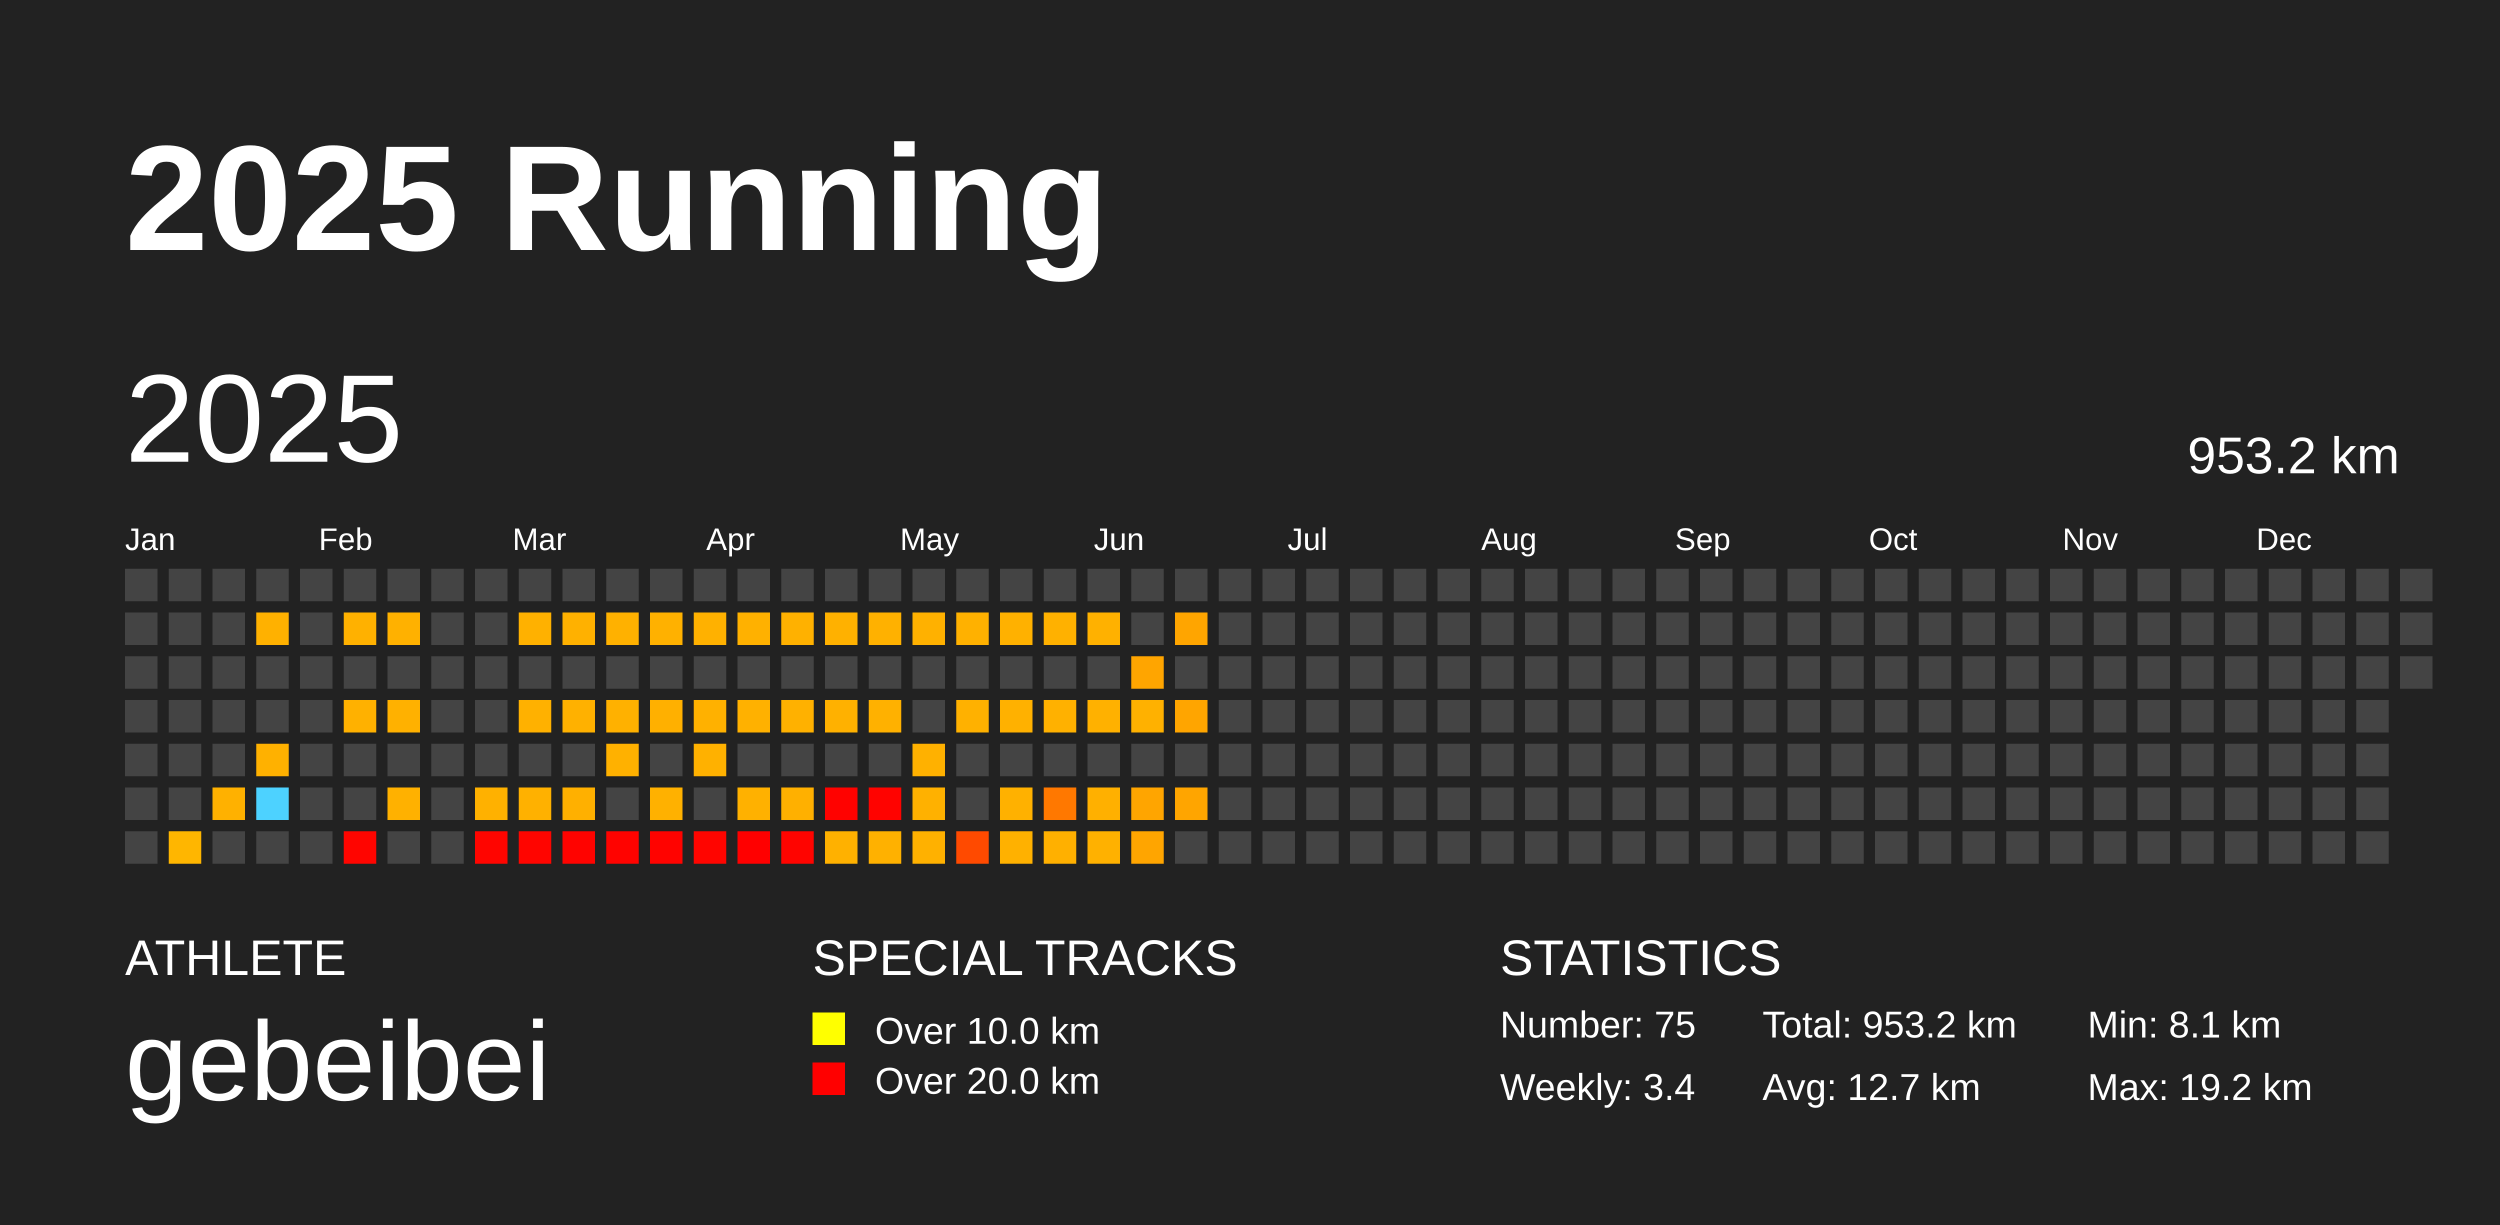
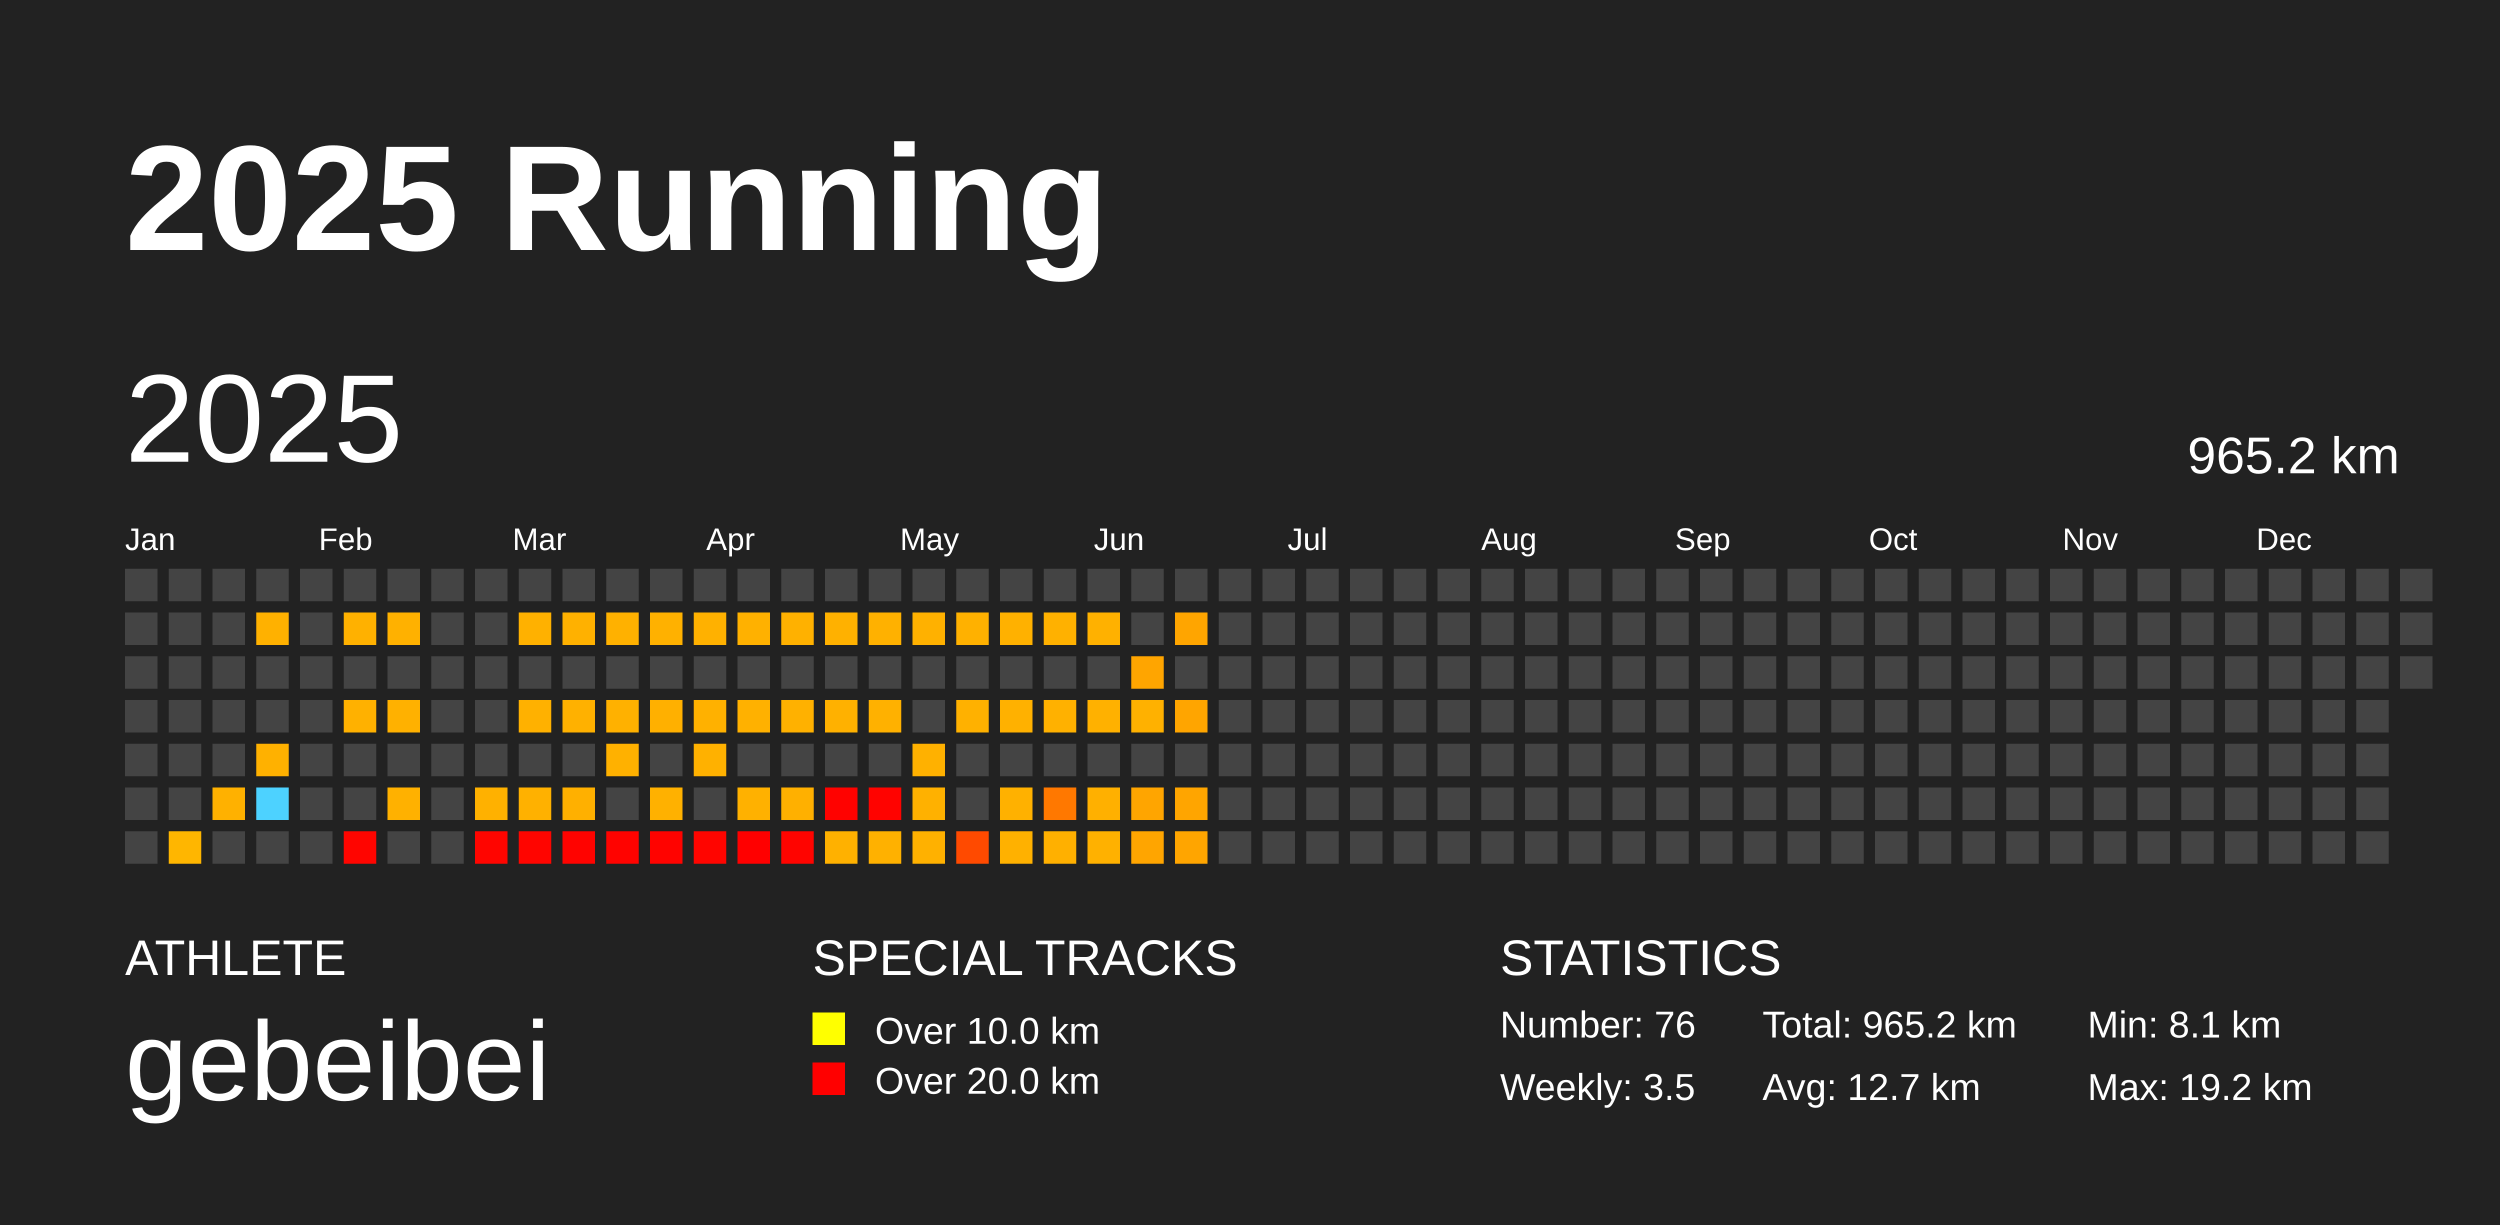
<svg xmlns="http://www.w3.org/2000/svg" baseProfile="full" height="98mm" version="1.1" viewBox="0,0,200,98" width="200mm">
  <defs />
  <rect fill="#222222" height="98" width="200" x="0" y="0" />
  <text fill="#FFFFFF" style="font-size:12px; font-family:Arial; font-weight:bold;" x="10" y="20">2025 Running</text>
  <text fill="#FFFFFF" style="font-size:4px; font-family:Arial" x="10" y="78">ATHLETE</text>
  <text fill="#FFFFFF" style="font-size:9px; font-family:Arial" x="10" y="88">gebeibei</text>
  <text fill="#FFFFFF" style="font-size:4px; font-family:Arial" x="65" y="78">SPECIAL TRACKS</text>
  <rect fill="yellow" height="2.6" width="2.6" x="65" y="81" />
  <text fill="#FFFFFF" style="font-size:3px; font-family:Arial" x="70" y="83.5">Over 10.0 km</text>
  <rect fill="red" height="2.6" width="2.6" x="65" y="85" />
  <text fill="#FFFFFF" style="font-size:3px; font-family:Arial" x="70" y="87.5">Over 20.0 km</text>
  <text fill="#FFFFFF" style="font-size:4px; font-family:Arial" x="120" y="78">STATISTICS</text>
-   <text fill="#FFFFFF" style="font-size:3px; font-family:Arial" x="120" y="83">Number: 75</text>
-   <text fill="#FFFFFF" style="font-size:3px; font-family:Arial" x="120" y="88">Weekly: 3.4</text>
-   <text fill="#FFFFFF" style="font-size:3px; font-family:Arial" x="141" y="83">Total: 953.2 km</text>
+   <text fill="#FFFFFF" style="font-size:3px; font-family:Arial" x="120" y="83">Number: 76</text>
+   <text fill="#FFFFFF" style="font-size:3px; font-family:Arial" x="120" y="88">Weekly: 3.5</text>
+   <text fill="#FFFFFF" style="font-size:3px; font-family:Arial" x="141" y="83">Total: 965.2 km</text>
  <text fill="#FFFFFF" style="font-size:3px; font-family:Arial" x="141" y="88">Avg: 12.7 km</text>
  <text fill="#FFFFFF" style="font-size:3px; font-family:Arial" x="167" y="83">Min: 8.1 km</text>
  <text fill="#FFFFFF" style="font-size:3px; font-family:Arial" x="167" y="88">Max: 19.2 km</text>
  <text dominant-baseline="hanging" fill="#FFFFFF" style="font-size:10.0px; font-family:Arial;" x="10" y="30">2025</text>
-   <text dominant-baseline="hanging" fill="#FFFFFF" style="font-size:4.125px; font-family:Arial;" x="175" y="35">953.2 km</text>
+   <text dominant-baseline="hanging" fill="#FFFFFF" style="font-size:4.125px; font-family:Arial;" x="175" y="35">965.2 km</text>
  <text fill="#FFFFFF" style="font-size:2.5px; font-family:Arial" x="10.0" y="44">Jan</text>
  <text fill="#FFFFFF" style="font-size:2.5px; font-family:Arial" x="25.5" y="44">Feb</text>
  <text fill="#FFFFFF" style="font-size:2.5px; font-family:Arial" x="41.0" y="44">Mar</text>
  <text fill="#FFFFFF" style="font-size:2.5px; font-family:Arial" x="56.5" y="44">Apr</text>
  <text fill="#FFFFFF" style="font-size:2.5px; font-family:Arial" x="72.0" y="44">May</text>
  <text fill="#FFFFFF" style="font-size:2.5px; font-family:Arial" x="87.5" y="44">Jun</text>
  <text fill="#FFFFFF" style="font-size:2.5px; font-family:Arial" x="103.0" y="44">Jul</text>
  <text fill="#FFFFFF" style="font-size:2.5px; font-family:Arial" x="118.5" y="44">Aug</text>
  <text fill="#FFFFFF" style="font-size:2.5px; font-family:Arial" x="134.0" y="44">Sep</text>
  <text fill="#FFFFFF" style="font-size:2.5px; font-family:Arial" x="149.5" y="44">Oct</text>
  <text fill="#FFFFFF" style="font-size:2.5px; font-family:Arial" x="165.0" y="44">Nov</text>
  <text fill="#FFFFFF" style="font-size:2.5px; font-family:Arial" x="180.5" y="44">Dec</text>
  <rect fill="#444444" height="2.6" width="2.6" x="10.0" y="45.5" />
  <rect fill="#444444" height="2.6" width="2.6" x="10.0" y="49.0" />
  <rect fill="#444444" height="2.6" width="2.6" x="10.0" y="52.5" />
  <rect fill="#444444" height="2.6" width="2.6" x="10.0" y="56.0" />
  <rect fill="#444444" height="2.6" width="2.6" x="10.0" y="59.5" />
  <rect fill="#444444" height="2.6" width="2.6" x="10.0" y="63.0" />
  <rect fill="#444444" height="2.6" width="2.6" x="10.0" y="66.5" />
  <rect fill="#444444" height="2.6" width="2.6" x="13.5" y="45.5" />
  <rect fill="#444444" height="2.6" width="2.6" x="13.5" y="49.0" />
  <rect fill="#444444" height="2.6" width="2.6" x="13.5" y="52.5" />
  <rect fill="#444444" height="2.6" width="2.6" x="13.5" y="56.0" />
  <rect fill="#444444" height="2.6" width="2.6" x="13.5" y="59.5" />
  <rect fill="#444444" height="2.6" width="2.6" x="13.5" y="63.0" />
  <rect fill="#ffb600" height="2.6" width="2.6" x="13.5" y="66.5" />
  <rect fill="#444444" height="2.6" width="2.6" x="17.0" y="45.5" />
  <rect fill="#444444" height="2.6" width="2.6" x="17.0" y="49.0" />
  <rect fill="#444444" height="2.6" width="2.6" x="17.0" y="52.5" />
  <rect fill="#444444" height="2.6" width="2.6" x="17.0" y="56.0" />
  <rect fill="#444444" height="2.6" width="2.6" x="17.0" y="59.5" />
  <rect fill="#ffb100" height="2.6" width="2.6" x="17.0" y="63.0" />
  <rect fill="#444444" height="2.6" width="2.6" x="17.0" y="66.5" />
  <rect fill="#444444" height="2.6" width="2.6" x="20.5" y="45.5" />
  <rect fill="#ffb100" height="2.6" width="2.6" x="20.5" y="49.0" />
  <rect fill="#444444" height="2.6" width="2.6" x="20.5" y="52.5" />
  <rect fill="#444444" height="2.6" width="2.6" x="20.5" y="56.0" />
  <rect fill="#ffb100" height="2.6" width="2.6" x="20.5" y="59.5" />
  <rect fill="#4dd2ff" height="2.6" width="2.6" x="20.5" y="63.0" />
  <rect fill="#444444" height="2.6" width="2.6" x="20.5" y="66.5" />
  <rect fill="#444444" height="2.6" width="2.6" x="24.0" y="45.5" />
  <rect fill="#444444" height="2.6" width="2.6" x="24.0" y="49.0" />
  <rect fill="#444444" height="2.6" width="2.6" x="24.0" y="52.5" />
  <rect fill="#444444" height="2.6" width="2.6" x="24.0" y="56.0" />
  <rect fill="#444444" height="2.6" width="2.6" x="24.0" y="59.5" />
  <rect fill="#444444" height="2.6" width="2.6" x="24.0" y="63.0" />
  <rect fill="#444444" height="2.6" width="2.6" x="24.0" y="66.5" />
  <rect fill="#444444" height="2.6" width="2.6" x="27.5" y="45.5" />
  <rect fill="#ffb100" height="2.6" width="2.6" x="27.5" y="49.0" />
  <rect fill="#444444" height="2.6" width="2.6" x="27.5" y="52.5" />
  <rect fill="#ffb100" height="2.6" width="2.6" x="27.5" y="56.0" />
  <rect fill="#444444" height="2.6" width="2.6" x="27.5" y="59.5" />
  <rect fill="#444444" height="2.6" width="2.6" x="27.5" y="63.0" />
  <rect fill="#ff0500" height="2.6" width="2.6" x="27.5" y="66.5" />
  <rect fill="#444444" height="2.6" width="2.6" x="31.0" y="45.5" />
  <rect fill="#ffb100" height="2.6" width="2.6" x="31.0" y="49.0" />
  <rect fill="#444444" height="2.6" width="2.6" x="31.0" y="52.5" />
  <rect fill="#ffb100" height="2.6" width="2.6" x="31.0" y="56.0" />
  <rect fill="#444444" height="2.6" width="2.6" x="31.0" y="59.5" />
  <rect fill="#ffb100" height="2.6" width="2.6" x="31.0" y="63.0" />
  <rect fill="#444444" height="2.6" width="2.6" x="31.0" y="66.5" />
  <rect fill="#444444" height="2.6" width="2.6" x="34.5" y="45.5" />
  <rect fill="#444444" height="2.6" width="2.6" x="34.5" y="49.0" />
  <rect fill="#444444" height="2.6" width="2.6" x="34.5" y="52.5" />
  <rect fill="#444444" height="2.6" width="2.6" x="34.5" y="56.0" />
  <rect fill="#444444" height="2.6" width="2.6" x="34.5" y="59.5" />
  <rect fill="#444444" height="2.6" width="2.6" x="34.5" y="63.0" />
  <rect fill="#444444" height="2.6" width="2.6" x="34.5" y="66.5" />
  <rect fill="#444444" height="2.6" width="2.6" x="38.0" y="45.5" />
  <rect fill="#444444" height="2.6" width="2.6" x="38.0" y="49.0" />
  <rect fill="#444444" height="2.6" width="2.6" x="38.0" y="52.5" />
  <rect fill="#444444" height="2.6" width="2.6" x="38.0" y="56.0" />
  <rect fill="#444444" height="2.6" width="2.6" x="38.0" y="59.5" />
  <rect fill="#ffb100" height="2.6" width="2.6" x="38.0" y="63.0" />
  <rect fill="#ff0500" height="2.6" width="2.6" x="38.0" y="66.5" />
  <rect fill="#444444" height="2.6" width="2.6" x="41.5" y="45.5" />
  <rect fill="#ffb100" height="2.6" width="2.6" x="41.5" y="49.0" />
  <rect fill="#444444" height="2.6" width="2.6" x="41.5" y="52.5" />
  <rect fill="#ffb100" height="2.6" width="2.6" x="41.5" y="56.0" />
  <rect fill="#444444" height="2.6" width="2.6" x="41.5" y="59.5" />
  <rect fill="#ffb100" height="2.6" width="2.6" x="41.5" y="63.0" />
  <rect fill="#ff0500" height="2.6" width="2.6" x="41.5" y="66.5" />
  <rect fill="#444444" height="2.6" width="2.6" x="45.0" y="45.5" />
  <rect fill="#ffb100" height="2.6" width="2.6" x="45.0" y="49.0" />
  <rect fill="#444444" height="2.6" width="2.6" x="45.0" y="52.5" />
  <rect fill="#ffb100" height="2.6" width="2.6" x="45.0" y="56.0" />
  <rect fill="#444444" height="2.6" width="2.6" x="45.0" y="59.5" />
  <rect fill="#ffb000" height="2.6" width="2.6" x="45.0" y="63.0" />
  <rect fill="#ff0300" height="2.6" width="2.6" x="45.0" y="66.5" />
  <rect fill="#444444" height="2.6" width="2.6" x="48.5" y="45.5" />
  <rect fill="#ffb100" height="2.6" width="2.6" x="48.5" y="49.0" />
  <rect fill="#444444" height="2.6" width="2.6" x="48.5" y="52.5" />
  <rect fill="#ffb100" height="2.6" width="2.6" x="48.5" y="56.0" />
  <rect fill="#ffb100" height="2.6" width="2.6" x="48.5" y="59.5" />
  <rect fill="#444444" height="2.6" width="2.6" x="48.5" y="63.0" />
  <rect fill="#ff0300" height="2.6" width="2.6" x="48.5" y="66.5" />
  <rect fill="#444444" height="2.6" width="2.6" x="52.0" y="45.5" />
  <rect fill="#ffb100" height="2.6" width="2.6" x="52.0" y="49.0" />
  <rect fill="#444444" height="2.6" width="2.6" x="52.0" y="52.5" />
  <rect fill="#ffb000" height="2.6" width="2.6" x="52.0" y="56.0" />
  <rect fill="#444444" height="2.6" width="2.6" x="52.0" y="59.5" />
  <rect fill="#ffb100" height="2.6" width="2.6" x="52.0" y="63.0" />
  <rect fill="#ff0300" height="2.6" width="2.6" x="52.0" y="66.5" />
  <rect fill="#444444" height="2.6" width="2.6" x="55.5" y="45.5" />
  <rect fill="#ffb100" height="2.6" width="2.6" x="55.5" y="49.0" />
  <rect fill="#444444" height="2.6" width="2.6" x="55.5" y="52.5" />
  <rect fill="#ffb100" height="2.6" width="2.6" x="55.5" y="56.0" />
  <rect fill="#ffb100" height="2.6" width="2.6" x="55.5" y="59.5" />
  <rect fill="#444444" height="2.6" width="2.6" x="55.5" y="63.0" />
  <rect fill="#ff0500" height="2.6" width="2.6" x="55.5" y="66.5" />
  <rect fill="#444444" height="2.6" width="2.6" x="59.0" y="45.5" />
  <rect fill="#ffb100" height="2.6" width="2.6" x="59.0" y="49.0" />
  <rect fill="#444444" height="2.6" width="2.6" x="59.0" y="52.5" />
  <rect fill="#ffb100" height="2.6" width="2.6" x="59.0" y="56.0" />
  <rect fill="#444444" height="2.6" width="2.6" x="59.0" y="59.5" />
  <rect fill="#ffb100" height="2.6" width="2.6" x="59.0" y="63.0" />
  <rect fill="#ff0000" height="2.6" width="2.6" x="59.0" y="66.5" />
  <rect fill="#444444" height="2.6" width="2.6" x="62.5" y="45.5" />
  <rect fill="#ffb100" height="2.6" width="2.6" x="62.5" y="49.0" />
  <rect fill="#444444" height="2.6" width="2.6" x="62.5" y="52.5" />
  <rect fill="#ffb100" height="2.6" width="2.6" x="62.5" y="56.0" />
  <rect fill="#444444" height="2.6" width="2.6" x="62.5" y="59.5" />
  <rect fill="#ffb000" height="2.6" width="2.6" x="62.5" y="63.0" />
  <rect fill="#ff0400" height="2.6" width="2.6" x="62.5" y="66.5" />
  <rect fill="#444444" height="2.6" width="2.6" x="66.0" y="45.5" />
  <rect fill="#ffb100" height="2.6" width="2.6" x="66.0" y="49.0" />
  <rect fill="#444444" height="2.6" width="2.6" x="66.0" y="52.5" />
  <rect fill="#ffb100" height="2.6" width="2.6" x="66.0" y="56.0" />
  <rect fill="#444444" height="2.6" width="2.6" x="66.0" y="59.5" />
  <rect fill="#ff0200" height="2.6" width="2.6" x="66.0" y="63.0" />
  <rect fill="#ffb100" height="2.6" width="2.6" x="66.0" y="66.5" />
  <rect fill="#444444" height="2.6" width="2.6" x="69.5" y="45.5" />
  <rect fill="#ffb100" height="2.6" width="2.6" x="69.5" y="49.0" />
  <rect fill="#444444" height="2.6" width="2.6" x="69.5" y="52.5" />
  <rect fill="#ffb100" height="2.6" width="2.6" x="69.5" y="56.0" />
  <rect fill="#444444" height="2.6" width="2.6" x="69.5" y="59.5" />
  <rect fill="#ff0300" height="2.6" width="2.6" x="69.5" y="63.0" />
  <rect fill="#ffb100" height="2.6" width="2.6" x="69.5" y="66.5" />
  <rect fill="#444444" height="2.6" width="2.6" x="73.0" y="45.5" />
  <rect fill="#ffb100" height="2.6" width="2.6" x="73.0" y="49.0" />
  <rect fill="#444444" height="2.6" width="2.6" x="73.0" y="52.5" />
  <rect fill="#444444" height="2.6" width="2.6" x="73.0" y="56.0" />
  <rect fill="#ffb100" height="2.6" width="2.6" x="73.0" y="59.5" />
  <rect fill="#ffb100" height="2.6" width="2.6" x="73.0" y="63.0" />
  <rect fill="#ffb100" height="2.6" width="2.6" x="73.0" y="66.5" />
  <rect fill="#444444" height="2.6" width="2.6" x="76.5" y="45.5" />
  <rect fill="#ffb100" height="2.6" width="2.6" x="76.5" y="49.0" />
  <rect fill="#444444" height="2.6" width="2.6" x="76.5" y="52.5" />
  <rect fill="#ffb100" height="2.6" width="2.6" x="76.5" y="56.0" />
  <rect fill="#444444" height="2.6" width="2.6" x="76.5" y="59.5" />
  <rect fill="#444444" height="2.6" width="2.6" x="76.5" y="63.0" />
  <rect fill="#ff4a00" height="2.6" width="2.6" x="76.5" y="66.5" />
  <rect fill="#444444" height="2.6" width="2.6" x="80.0" y="45.5" />
  <rect fill="#ffb100" height="2.6" width="2.6" x="80.0" y="49.0" />
  <rect fill="#444444" height="2.6" width="2.6" x="80.0" y="52.5" />
  <rect fill="#ffb100" height="2.6" width="2.6" x="80.0" y="56.0" />
  <rect fill="#444444" height="2.6" width="2.6" x="80.0" y="59.5" />
  <rect fill="#ffb100" height="2.6" width="2.6" x="80.0" y="63.0" />
  <rect fill="#ffb100" height="2.6" width="2.6" x="80.0" y="66.5" />
  <rect fill="#444444" height="2.6" width="2.6" x="83.5" y="45.5" />
  <rect fill="#ffb100" height="2.6" width="2.6" x="83.5" y="49.0" />
  <rect fill="#444444" height="2.6" width="2.6" x="83.5" y="52.5" />
  <rect fill="#ffb100" height="2.6" width="2.6" x="83.5" y="56.0" />
  <rect fill="#444444" height="2.6" width="2.6" x="83.5" y="59.5" />
  <rect fill="#ff7800" height="2.6" width="2.6" x="83.5" y="63.0" />
  <rect fill="#ffb000" height="2.6" width="2.6" x="83.5" y="66.5" />
  <rect fill="#444444" height="2.6" width="2.6" x="87.0" y="45.5" />
  <rect fill="#ffb100" height="2.6" width="2.6" x="87.0" y="49.0" />
  <rect fill="#444444" height="2.6" width="2.6" x="87.0" y="52.5" />
  <rect fill="#ffb100" height="2.6" width="2.6" x="87.0" y="56.0" />
  <rect fill="#444444" height="2.6" width="2.6" x="87.0" y="59.5" />
  <rect fill="#ffb000" height="2.6" width="2.6" x="87.0" y="63.0" />
  <rect fill="#ffb100" height="2.6" width="2.6" x="87.0" y="66.5" />
  <rect fill="#444444" height="2.6" width="2.6" x="90.5" y="45.5" />
  <rect fill="#444444" height="2.6" width="2.6" x="90.5" y="49.0" />
  <rect fill="#ffa500" height="2.6" width="2.6" x="90.5" y="52.5" />
  <rect fill="#ffb100" height="2.6" width="2.6" x="90.5" y="56.0" />
  <rect fill="#444444" height="2.6" width="2.6" x="90.5" y="59.5" />
  <rect fill="#ffa500" height="2.6" width="2.6" x="90.5" y="63.0" />
  <rect fill="#ffa500" height="2.6" width="2.6" x="90.5" y="66.5" />
  <rect fill="#444444" height="2.6" width="2.6" x="94.0" y="45.5" />
  <rect fill="#ffa500" height="2.6" width="2.6" x="94.0" y="49.0" />
  <rect fill="#444444" height="2.6" width="2.6" x="94.0" y="52.5" />
  <rect fill="#ffa500" height="2.6" width="2.6" x="94.0" y="56.0" />
  <rect fill="#444444" height="2.6" width="2.6" x="94.0" y="59.5" />
  <rect fill="#ffa500" height="2.6" width="2.6" x="94.0" y="63.0" />
-   <rect fill="#444444" height="2.6" width="2.6" x="94.0" y="66.5" />
+   <rect fill="#ffa500" height="2.6" width="2.6" x="94.0" y="66.5" />
  <rect fill="#444444" height="2.6" width="2.6" x="97.5" y="45.5" />
  <rect fill="#444444" height="2.6" width="2.6" x="97.5" y="49.0" />
  <rect fill="#444444" height="2.6" width="2.6" x="97.5" y="52.5" />
  <rect fill="#444444" height="2.6" width="2.6" x="97.5" y="56.0" />
  <rect fill="#444444" height="2.6" width="2.6" x="97.5" y="59.5" />
  <rect fill="#444444" height="2.6" width="2.6" x="97.5" y="63.0" />
  <rect fill="#444444" height="2.6" width="2.6" x="97.5" y="66.5" />
  <rect fill="#444444" height="2.6" width="2.6" x="101.0" y="45.5" />
  <rect fill="#444444" height="2.6" width="2.6" x="101.0" y="49.0" />
  <rect fill="#444444" height="2.6" width="2.6" x="101.0" y="52.5" />
  <rect fill="#444444" height="2.6" width="2.6" x="101.0" y="56.0" />
  <rect fill="#444444" height="2.6" width="2.6" x="101.0" y="59.5" />
  <rect fill="#444444" height="2.6" width="2.6" x="101.0" y="63.0" />
  <rect fill="#444444" height="2.6" width="2.6" x="101.0" y="66.5" />
  <rect fill="#444444" height="2.6" width="2.6" x="104.5" y="45.5" />
  <rect fill="#444444" height="2.6" width="2.6" x="104.5" y="49.0" />
  <rect fill="#444444" height="2.6" width="2.6" x="104.5" y="52.5" />
  <rect fill="#444444" height="2.6" width="2.6" x="104.5" y="56.0" />
  <rect fill="#444444" height="2.6" width="2.6" x="104.5" y="59.5" />
  <rect fill="#444444" height="2.6" width="2.6" x="104.5" y="63.0" />
  <rect fill="#444444" height="2.6" width="2.6" x="104.5" y="66.5" />
  <rect fill="#444444" height="2.6" width="2.6" x="108.0" y="45.5" />
  <rect fill="#444444" height="2.6" width="2.6" x="108.0" y="49.0" />
  <rect fill="#444444" height="2.6" width="2.6" x="108.0" y="52.5" />
  <rect fill="#444444" height="2.6" width="2.6" x="108.0" y="56.0" />
  <rect fill="#444444" height="2.6" width="2.6" x="108.0" y="59.5" />
  <rect fill="#444444" height="2.6" width="2.6" x="108.0" y="63.0" />
  <rect fill="#444444" height="2.6" width="2.6" x="108.0" y="66.5" />
  <rect fill="#444444" height="2.6" width="2.6" x="111.5" y="45.5" />
  <rect fill="#444444" height="2.6" width="2.6" x="111.5" y="49.0" />
  <rect fill="#444444" height="2.6" width="2.6" x="111.5" y="52.5" />
  <rect fill="#444444" height="2.6" width="2.6" x="111.5" y="56.0" />
  <rect fill="#444444" height="2.6" width="2.6" x="111.5" y="59.5" />
  <rect fill="#444444" height="2.6" width="2.6" x="111.5" y="63.0" />
  <rect fill="#444444" height="2.6" width="2.6" x="111.5" y="66.5" />
  <rect fill="#444444" height="2.6" width="2.6" x="115.0" y="45.5" />
  <rect fill="#444444" height="2.6" width="2.6" x="115.0" y="49.0" />
  <rect fill="#444444" height="2.6" width="2.6" x="115.0" y="52.5" />
  <rect fill="#444444" height="2.6" width="2.6" x="115.0" y="56.0" />
  <rect fill="#444444" height="2.6" width="2.6" x="115.0" y="59.5" />
  <rect fill="#444444" height="2.6" width="2.6" x="115.0" y="63.0" />
  <rect fill="#444444" height="2.6" width="2.6" x="115.0" y="66.5" />
  <rect fill="#444444" height="2.6" width="2.6" x="118.5" y="45.5" />
  <rect fill="#444444" height="2.6" width="2.6" x="118.5" y="49.0" />
  <rect fill="#444444" height="2.6" width="2.6" x="118.5" y="52.5" />
  <rect fill="#444444" height="2.6" width="2.6" x="118.5" y="56.0" />
  <rect fill="#444444" height="2.6" width="2.6" x="118.5" y="59.5" />
  <rect fill="#444444" height="2.6" width="2.6" x="118.5" y="63.0" />
  <rect fill="#444444" height="2.6" width="2.6" x="118.5" y="66.5" />
  <rect fill="#444444" height="2.6" width="2.6" x="122.0" y="45.5" />
  <rect fill="#444444" height="2.6" width="2.6" x="122.0" y="49.0" />
  <rect fill="#444444" height="2.6" width="2.6" x="122.0" y="52.5" />
  <rect fill="#444444" height="2.6" width="2.6" x="122.0" y="56.0" />
  <rect fill="#444444" height="2.6" width="2.6" x="122.0" y="59.5" />
  <rect fill="#444444" height="2.6" width="2.6" x="122.0" y="63.0" />
  <rect fill="#444444" height="2.6" width="2.6" x="122.0" y="66.5" />
  <rect fill="#444444" height="2.6" width="2.6" x="125.5" y="45.5" />
  <rect fill="#444444" height="2.6" width="2.6" x="125.5" y="49.0" />
  <rect fill="#444444" height="2.6" width="2.6" x="125.5" y="52.5" />
  <rect fill="#444444" height="2.6" width="2.6" x="125.5" y="56.0" />
  <rect fill="#444444" height="2.6" width="2.6" x="125.5" y="59.5" />
  <rect fill="#444444" height="2.6" width="2.6" x="125.5" y="63.0" />
  <rect fill="#444444" height="2.6" width="2.6" x="125.5" y="66.5" />
  <rect fill="#444444" height="2.6" width="2.6" x="129.0" y="45.5" />
  <rect fill="#444444" height="2.6" width="2.6" x="129.0" y="49.0" />
  <rect fill="#444444" height="2.6" width="2.6" x="129.0" y="52.5" />
  <rect fill="#444444" height="2.6" width="2.6" x="129.0" y="56.0" />
  <rect fill="#444444" height="2.6" width="2.6" x="129.0" y="59.5" />
  <rect fill="#444444" height="2.6" width="2.6" x="129.0" y="63.0" />
  <rect fill="#444444" height="2.6" width="2.6" x="129.0" y="66.5" />
  <rect fill="#444444" height="2.6" width="2.6" x="132.5" y="45.5" />
  <rect fill="#444444" height="2.6" width="2.6" x="132.5" y="49.0" />
  <rect fill="#444444" height="2.6" width="2.6" x="132.5" y="52.5" />
  <rect fill="#444444" height="2.6" width="2.6" x="132.5" y="56.0" />
  <rect fill="#444444" height="2.6" width="2.6" x="132.5" y="59.5" />
  <rect fill="#444444" height="2.6" width="2.6" x="132.5" y="63.0" />
  <rect fill="#444444" height="2.6" width="2.6" x="132.5" y="66.5" />
  <rect fill="#444444" height="2.6" width="2.6" x="136.0" y="45.5" />
  <rect fill="#444444" height="2.6" width="2.6" x="136.0" y="49.0" />
  <rect fill="#444444" height="2.6" width="2.6" x="136.0" y="52.5" />
  <rect fill="#444444" height="2.6" width="2.6" x="136.0" y="56.0" />
  <rect fill="#444444" height="2.6" width="2.6" x="136.0" y="59.5" />
  <rect fill="#444444" height="2.6" width="2.6" x="136.0" y="63.0" />
  <rect fill="#444444" height="2.6" width="2.6" x="136.0" y="66.5" />
  <rect fill="#444444" height="2.6" width="2.6" x="139.5" y="45.5" />
  <rect fill="#444444" height="2.6" width="2.6" x="139.5" y="49.0" />
  <rect fill="#444444" height="2.6" width="2.6" x="139.5" y="52.5" />
  <rect fill="#444444" height="2.6" width="2.6" x="139.5" y="56.0" />
  <rect fill="#444444" height="2.6" width="2.6" x="139.5" y="59.5" />
  <rect fill="#444444" height="2.6" width="2.6" x="139.5" y="63.0" />
  <rect fill="#444444" height="2.6" width="2.6" x="139.5" y="66.5" />
  <rect fill="#444444" height="2.6" width="2.6" x="143.0" y="45.5" />
  <rect fill="#444444" height="2.6" width="2.6" x="143.0" y="49.0" />
  <rect fill="#444444" height="2.6" width="2.6" x="143.0" y="52.5" />
  <rect fill="#444444" height="2.6" width="2.6" x="143.0" y="56.0" />
  <rect fill="#444444" height="2.6" width="2.6" x="143.0" y="59.5" />
  <rect fill="#444444" height="2.6" width="2.6" x="143.0" y="63.0" />
  <rect fill="#444444" height="2.6" width="2.6" x="143.0" y="66.5" />
  <rect fill="#444444" height="2.6" width="2.6" x="146.5" y="45.5" />
  <rect fill="#444444" height="2.6" width="2.6" x="146.5" y="49.0" />
  <rect fill="#444444" height="2.6" width="2.6" x="146.5" y="52.5" />
  <rect fill="#444444" height="2.6" width="2.6" x="146.5" y="56.0" />
  <rect fill="#444444" height="2.6" width="2.6" x="146.5" y="59.5" />
  <rect fill="#444444" height="2.6" width="2.6" x="146.5" y="63.0" />
  <rect fill="#444444" height="2.6" width="2.6" x="146.5" y="66.5" />
  <rect fill="#444444" height="2.6" width="2.6" x="150.0" y="45.5" />
  <rect fill="#444444" height="2.6" width="2.6" x="150.0" y="49.0" />
  <rect fill="#444444" height="2.6" width="2.6" x="150.0" y="52.5" />
  <rect fill="#444444" height="2.6" width="2.6" x="150.0" y="56.0" />
  <rect fill="#444444" height="2.6" width="2.6" x="150.0" y="59.5" />
  <rect fill="#444444" height="2.6" width="2.6" x="150.0" y="63.0" />
  <rect fill="#444444" height="2.6" width="2.6" x="150.0" y="66.5" />
  <rect fill="#444444" height="2.6" width="2.6" x="153.5" y="45.5" />
  <rect fill="#444444" height="2.6" width="2.6" x="153.5" y="49.0" />
  <rect fill="#444444" height="2.6" width="2.6" x="153.5" y="52.5" />
  <rect fill="#444444" height="2.6" width="2.6" x="153.5" y="56.0" />
  <rect fill="#444444" height="2.6" width="2.6" x="153.5" y="59.5" />
  <rect fill="#444444" height="2.6" width="2.6" x="153.5" y="63.0" />
  <rect fill="#444444" height="2.6" width="2.6" x="153.5" y="66.5" />
  <rect fill="#444444" height="2.6" width="2.6" x="157.0" y="45.5" />
  <rect fill="#444444" height="2.6" width="2.6" x="157.0" y="49.0" />
  <rect fill="#444444" height="2.6" width="2.6" x="157.0" y="52.5" />
  <rect fill="#444444" height="2.6" width="2.6" x="157.0" y="56.0" />
  <rect fill="#444444" height="2.6" width="2.6" x="157.0" y="59.5" />
  <rect fill="#444444" height="2.6" width="2.6" x="157.0" y="63.0" />
  <rect fill="#444444" height="2.6" width="2.6" x="157.0" y="66.5" />
  <rect fill="#444444" height="2.6" width="2.6" x="160.5" y="45.5" />
  <rect fill="#444444" height="2.6" width="2.6" x="160.5" y="49.0" />
  <rect fill="#444444" height="2.6" width="2.6" x="160.5" y="52.5" />
  <rect fill="#444444" height="2.6" width="2.6" x="160.5" y="56.0" />
  <rect fill="#444444" height="2.6" width="2.6" x="160.5" y="59.5" />
  <rect fill="#444444" height="2.6" width="2.6" x="160.5" y="63.0" />
  <rect fill="#444444" height="2.6" width="2.6" x="160.5" y="66.5" />
  <rect fill="#444444" height="2.6" width="2.6" x="164.0" y="45.5" />
  <rect fill="#444444" height="2.6" width="2.6" x="164.0" y="49.0" />
  <rect fill="#444444" height="2.6" width="2.6" x="164.0" y="52.5" />
  <rect fill="#444444" height="2.6" width="2.6" x="164.0" y="56.0" />
  <rect fill="#444444" height="2.6" width="2.6" x="164.0" y="59.5" />
  <rect fill="#444444" height="2.6" width="2.6" x="164.0" y="63.0" />
  <rect fill="#444444" height="2.6" width="2.6" x="164.0" y="66.5" />
  <rect fill="#444444" height="2.6" width="2.6" x="167.5" y="45.5" />
  <rect fill="#444444" height="2.6" width="2.6" x="167.5" y="49.0" />
  <rect fill="#444444" height="2.6" width="2.6" x="167.5" y="52.5" />
  <rect fill="#444444" height="2.6" width="2.6" x="167.5" y="56.0" />
  <rect fill="#444444" height="2.6" width="2.6" x="167.5" y="59.5" />
  <rect fill="#444444" height="2.6" width="2.6" x="167.5" y="63.0" />
  <rect fill="#444444" height="2.6" width="2.6" x="167.5" y="66.5" />
  <rect fill="#444444" height="2.6" width="2.6" x="171.0" y="45.5" />
  <rect fill="#444444" height="2.6" width="2.6" x="171.0" y="49.0" />
  <rect fill="#444444" height="2.6" width="2.6" x="171.0" y="52.5" />
  <rect fill="#444444" height="2.6" width="2.6" x="171.0" y="56.0" />
  <rect fill="#444444" height="2.6" width="2.6" x="171.0" y="59.5" />
  <rect fill="#444444" height="2.6" width="2.6" x="171.0" y="63.0" />
  <rect fill="#444444" height="2.6" width="2.6" x="171.0" y="66.5" />
  <rect fill="#444444" height="2.6" width="2.6" x="174.5" y="45.5" />
  <rect fill="#444444" height="2.6" width="2.6" x="174.5" y="49.0" />
  <rect fill="#444444" height="2.6" width="2.6" x="174.5" y="52.5" />
  <rect fill="#444444" height="2.6" width="2.6" x="174.5" y="56.0" />
  <rect fill="#444444" height="2.6" width="2.6" x="174.5" y="59.5" />
  <rect fill="#444444" height="2.6" width="2.6" x="174.5" y="63.0" />
  <rect fill="#444444" height="2.6" width="2.6" x="174.5" y="66.5" />
  <rect fill="#444444" height="2.6" width="2.6" x="178.0" y="45.5" />
  <rect fill="#444444" height="2.6" width="2.6" x="178.0" y="49.0" />
  <rect fill="#444444" height="2.6" width="2.6" x="178.0" y="52.5" />
  <rect fill="#444444" height="2.6" width="2.6" x="178.0" y="56.0" />
  <rect fill="#444444" height="2.6" width="2.6" x="178.0" y="59.5" />
  <rect fill="#444444" height="2.6" width="2.6" x="178.0" y="63.0" />
  <rect fill="#444444" height="2.6" width="2.6" x="178.0" y="66.5" />
  <rect fill="#444444" height="2.6" width="2.6" x="181.5" y="45.5" />
  <rect fill="#444444" height="2.6" width="2.6" x="181.5" y="49.0" />
  <rect fill="#444444" height="2.6" width="2.6" x="181.5" y="52.5" />
  <rect fill="#444444" height="2.6" width="2.6" x="181.5" y="56.0" />
  <rect fill="#444444" height="2.6" width="2.6" x="181.5" y="59.5" />
  <rect fill="#444444" height="2.6" width="2.6" x="181.5" y="63.0" />
  <rect fill="#444444" height="2.6" width="2.6" x="181.5" y="66.5" />
  <rect fill="#444444" height="2.6" width="2.6" x="185.0" y="45.5" />
  <rect fill="#444444" height="2.6" width="2.6" x="185.0" y="49.0" />
  <rect fill="#444444" height="2.6" width="2.6" x="185.0" y="52.5" />
  <rect fill="#444444" height="2.6" width="2.6" x="185.0" y="56.0" />
  <rect fill="#444444" height="2.6" width="2.6" x="185.0" y="59.5" />
  <rect fill="#444444" height="2.6" width="2.6" x="185.0" y="63.0" />
  <rect fill="#444444" height="2.6" width="2.6" x="185.0" y="66.5" />
  <rect fill="#444444" height="2.6" width="2.6" x="188.5" y="45.5" />
  <rect fill="#444444" height="2.6" width="2.6" x="188.5" y="49.0" />
  <rect fill="#444444" height="2.6" width="2.6" x="188.5" y="52.5" />
  <rect fill="#444444" height="2.6" width="2.6" x="188.5" y="56.0" />
  <rect fill="#444444" height="2.6" width="2.6" x="188.5" y="59.5" />
  <rect fill="#444444" height="2.6" width="2.6" x="188.5" y="63.0" />
  <rect fill="#444444" height="2.6" width="2.6" x="188.5" y="66.5" />
  <rect fill="#444444" height="2.6" width="2.6" x="192.0" y="45.5" />
  <rect fill="#444444" height="2.6" width="2.6" x="192.0" y="49.0" />
  <rect fill="#444444" height="2.6" width="2.6" x="192.0" y="52.5" />
</svg>
